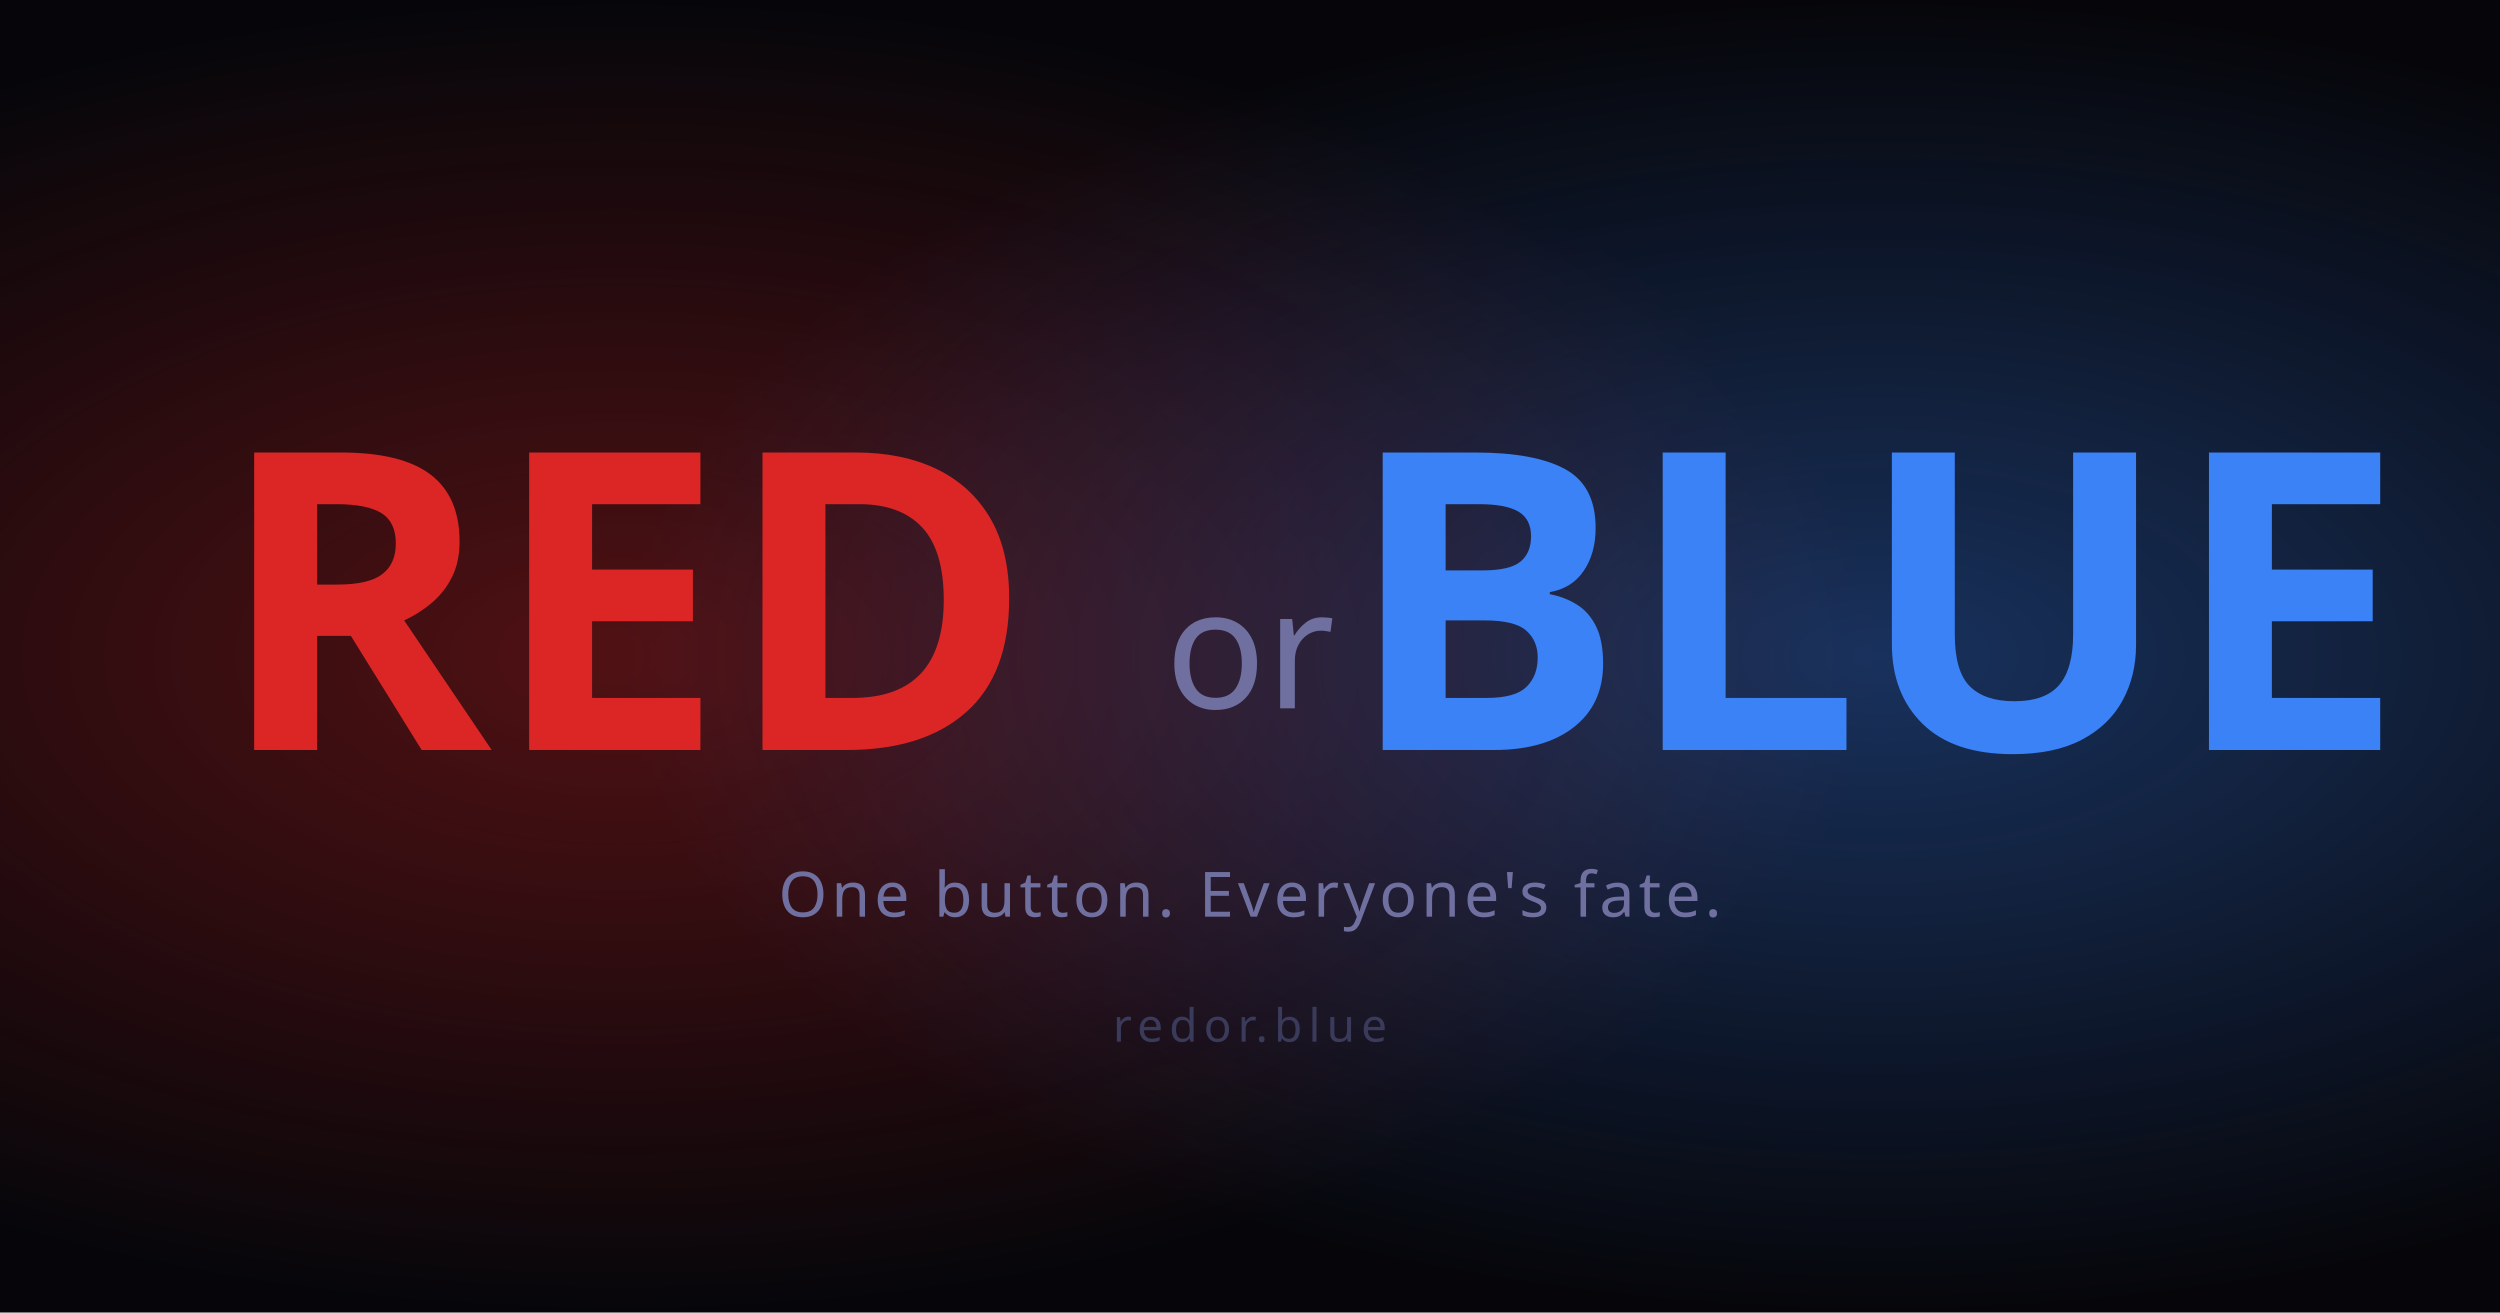
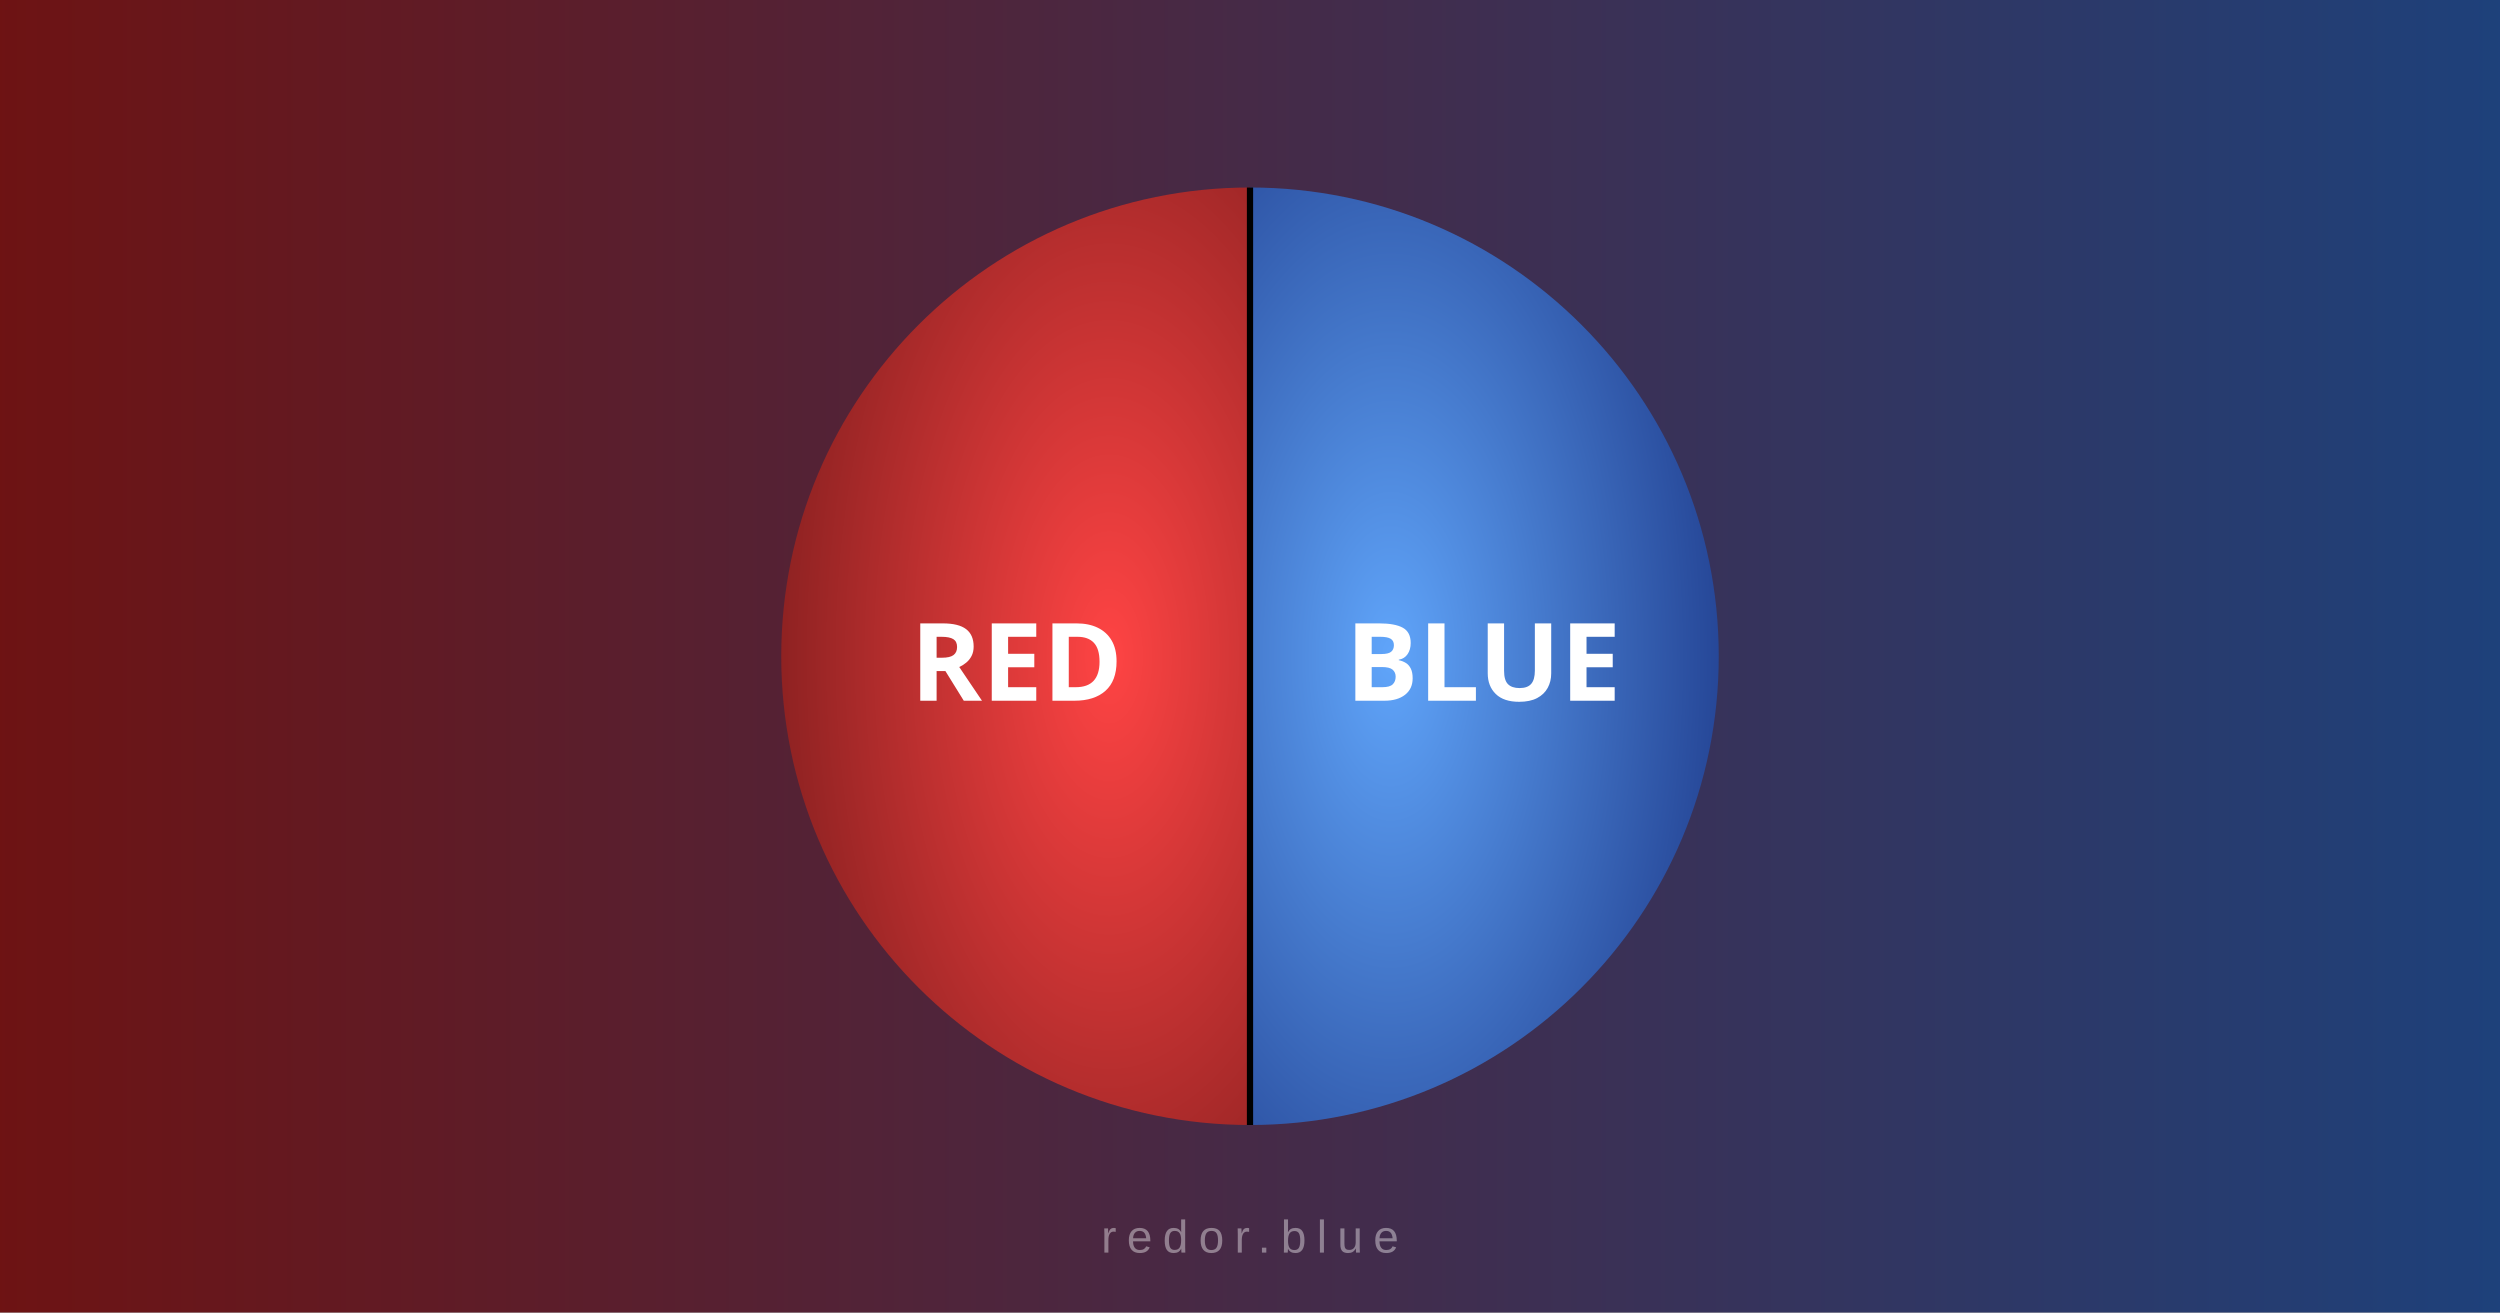
- <svg xmlns="http://www.w3.org/2000/svg" width="1200" height="630" viewBox="0 0 1200 630" style="max-width:100%;height:auto;display:block">
-   <rect width="1200" height="630" fill="#06060a" />
-   <radialGradient id="rg" cx="25%" cy="50%" r="50%">
-     <stop offset="0%" stop-color="#dc2626" stop-opacity="0.35" />
-     <stop offset="100%" stop-color="#dc2626" stop-opacity="0" />
-   </radialGradient>
-   <rect width="1200" height="630" fill="url(#rg)" />
-   <radialGradient id="bg" cx="75%" cy="50%" r="50%">
-     <stop offset="0%" stop-color="#3b82f6" stop-opacity="0.35" />
-     <stop offset="100%" stop-color="#3b82f6" stop-opacity="0" />
-   </radialGradient>
-   <rect width="1200" height="630" fill="url(#bg)" />
-   <text x="300" y="360" font-family="system-ui, sans-serif" font-size="200" font-weight="900" fill="#dc2626" text-anchor="middle" textLength="480" lengthAdjust="spacingAndGlyphs">RED</text>
-   <text x="600" y="340" font-family="system-ui, sans-serif" font-size="80" font-weight="400" fill="#7070a0" text-anchor="middle">or</text>
-   <text x="900" y="360" font-family="system-ui, sans-serif" font-size="200" font-weight="900" fill="#3b82f6" text-anchor="middle" textLength="480" lengthAdjust="spacingAndGlyphs">BLUE</text>
-   <text x="600" y="440" font-family="system-ui, sans-serif" font-size="30" fill="#7070a0" text-anchor="middle" letter-spacing="2">One button. Everyone's fate.</text>
-   <text x="600" y="500" font-family="system-ui, sans-serif" font-size="22" fill="#3a3a5a" text-anchor="middle" letter-spacing="3">redor.blue</text>
+ <svg xmlns="http://www.w3.org/2000/svg" width="1200" height="630" viewBox="0 0 1200 630">
+   <defs>
+     <radialGradient id="red-fill" cx="70%" cy="50%" r="80%" gradientUnits="objectBoundingBox">
+       <stop offset="0%" stop-color="#ff4444" />
+       <stop offset="100%" stop-color="#7f1d1d" />
+     </radialGradient>
+     <radialGradient id="blue-fill" cx="30%" cy="50%" r="80%" gradientUnits="objectBoundingBox">
+       <stop offset="0%" stop-color="#60a5fa" />
+       <stop offset="100%" stop-color="#1e3a8a" />
+     </radialGradient>
+   </defs>
+   <rect width="1200" height="630" fill="#000000" />
+   <linearGradient id="bg-grad" x1="0%" y1="0%" x2="100%" y2="0%">
+     <stop offset="0%" stop-color="#dc2626" stop-opacity="0.5" />
+     <stop offset="100%" stop-color="#3b82f6" stop-opacity="0.5" />
+   </linearGradient>
+   <rect width="1200" height="630" fill="url(#bg-grad)" />
+   <path d="M 600 90 A 225 225 0 0 0 600 540 Z" fill="url(#red-fill)" />
+   <path d="M 600 90 A 225 225 0 0 1 600 540 Z" fill="url(#blue-fill)" />
+   <line x1="600" y1="90" x2="600" y2="540" stroke="#000000" stroke-width="3" />
+   <text x="488" y="318" font-family="Arial Black, sans-serif" font-size="52" font-weight="900" fill="white" text-anchor="middle" dominant-baseline="middle">RED</text>
+   <text x="712" y="318" font-family="Arial Black, sans-serif" font-size="52" font-weight="900" fill="white" text-anchor="middle" dominant-baseline="middle">BLUE</text>
+   <text x="600" y="595" font-family="Arial, sans-serif" font-size="22" fill="white" text-anchor="middle" dominant-baseline="middle" opacity="0.4" letter-spacing="5">redor.blue</text>
</svg>
